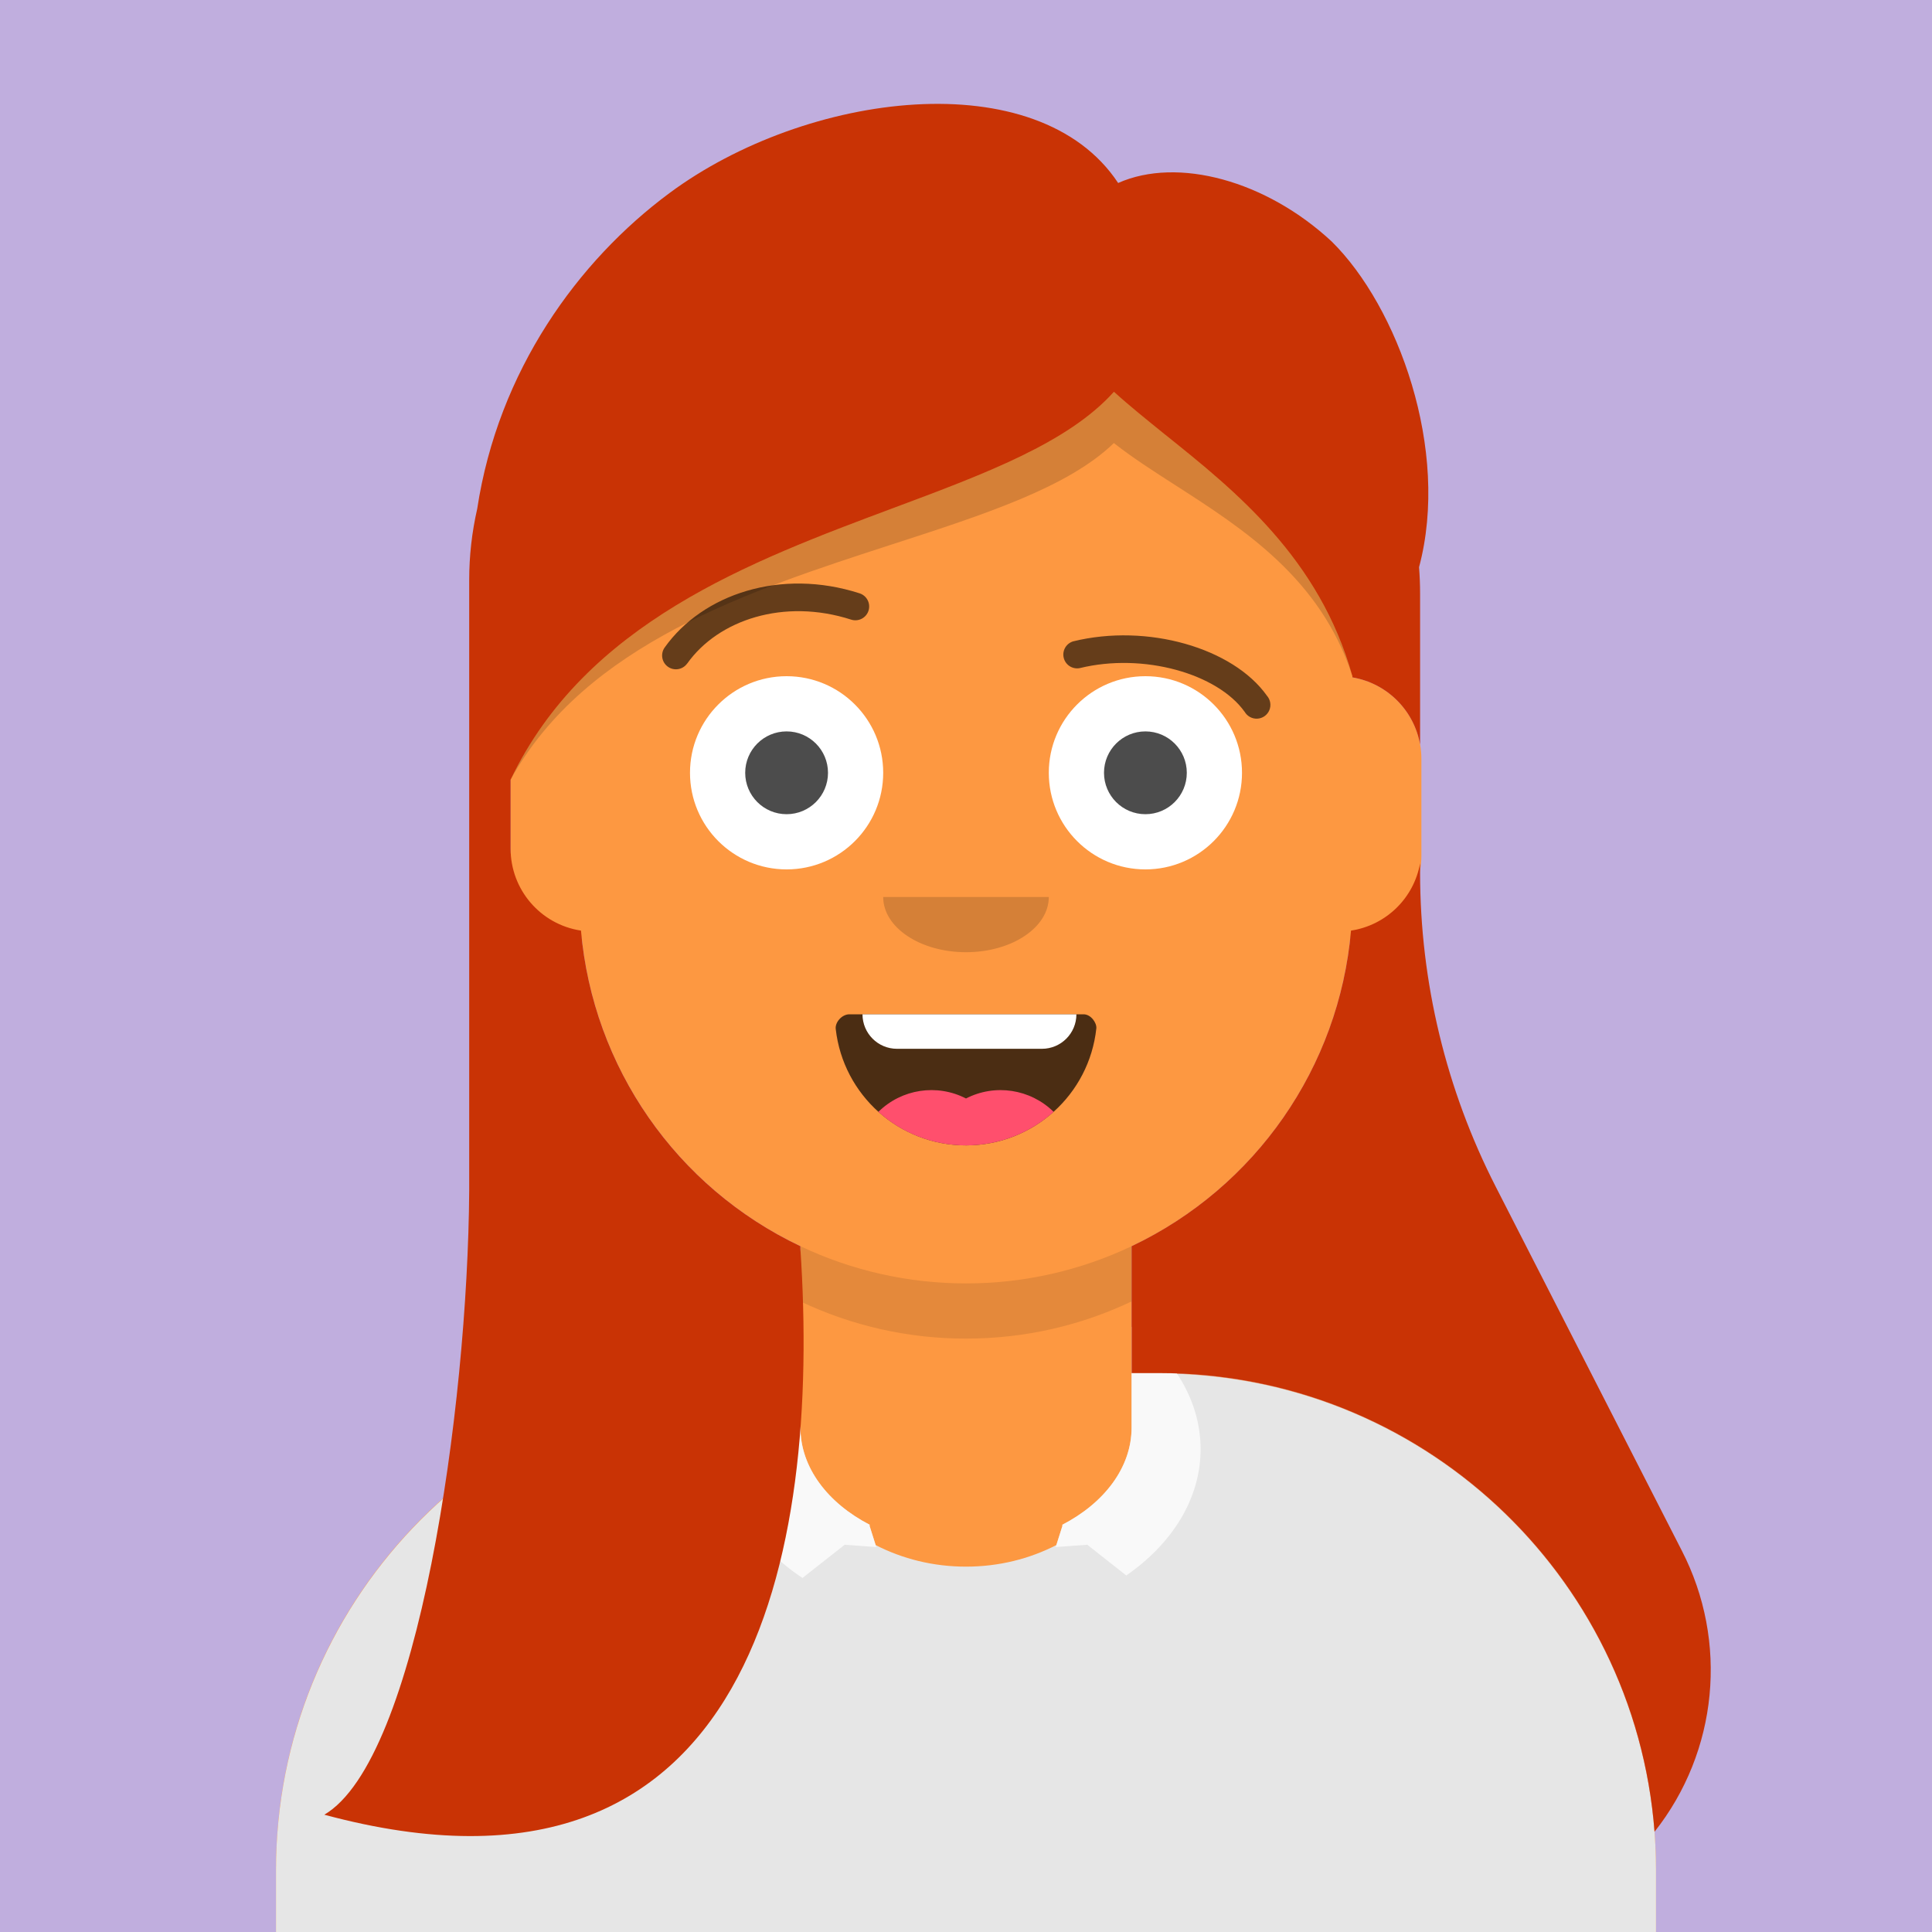
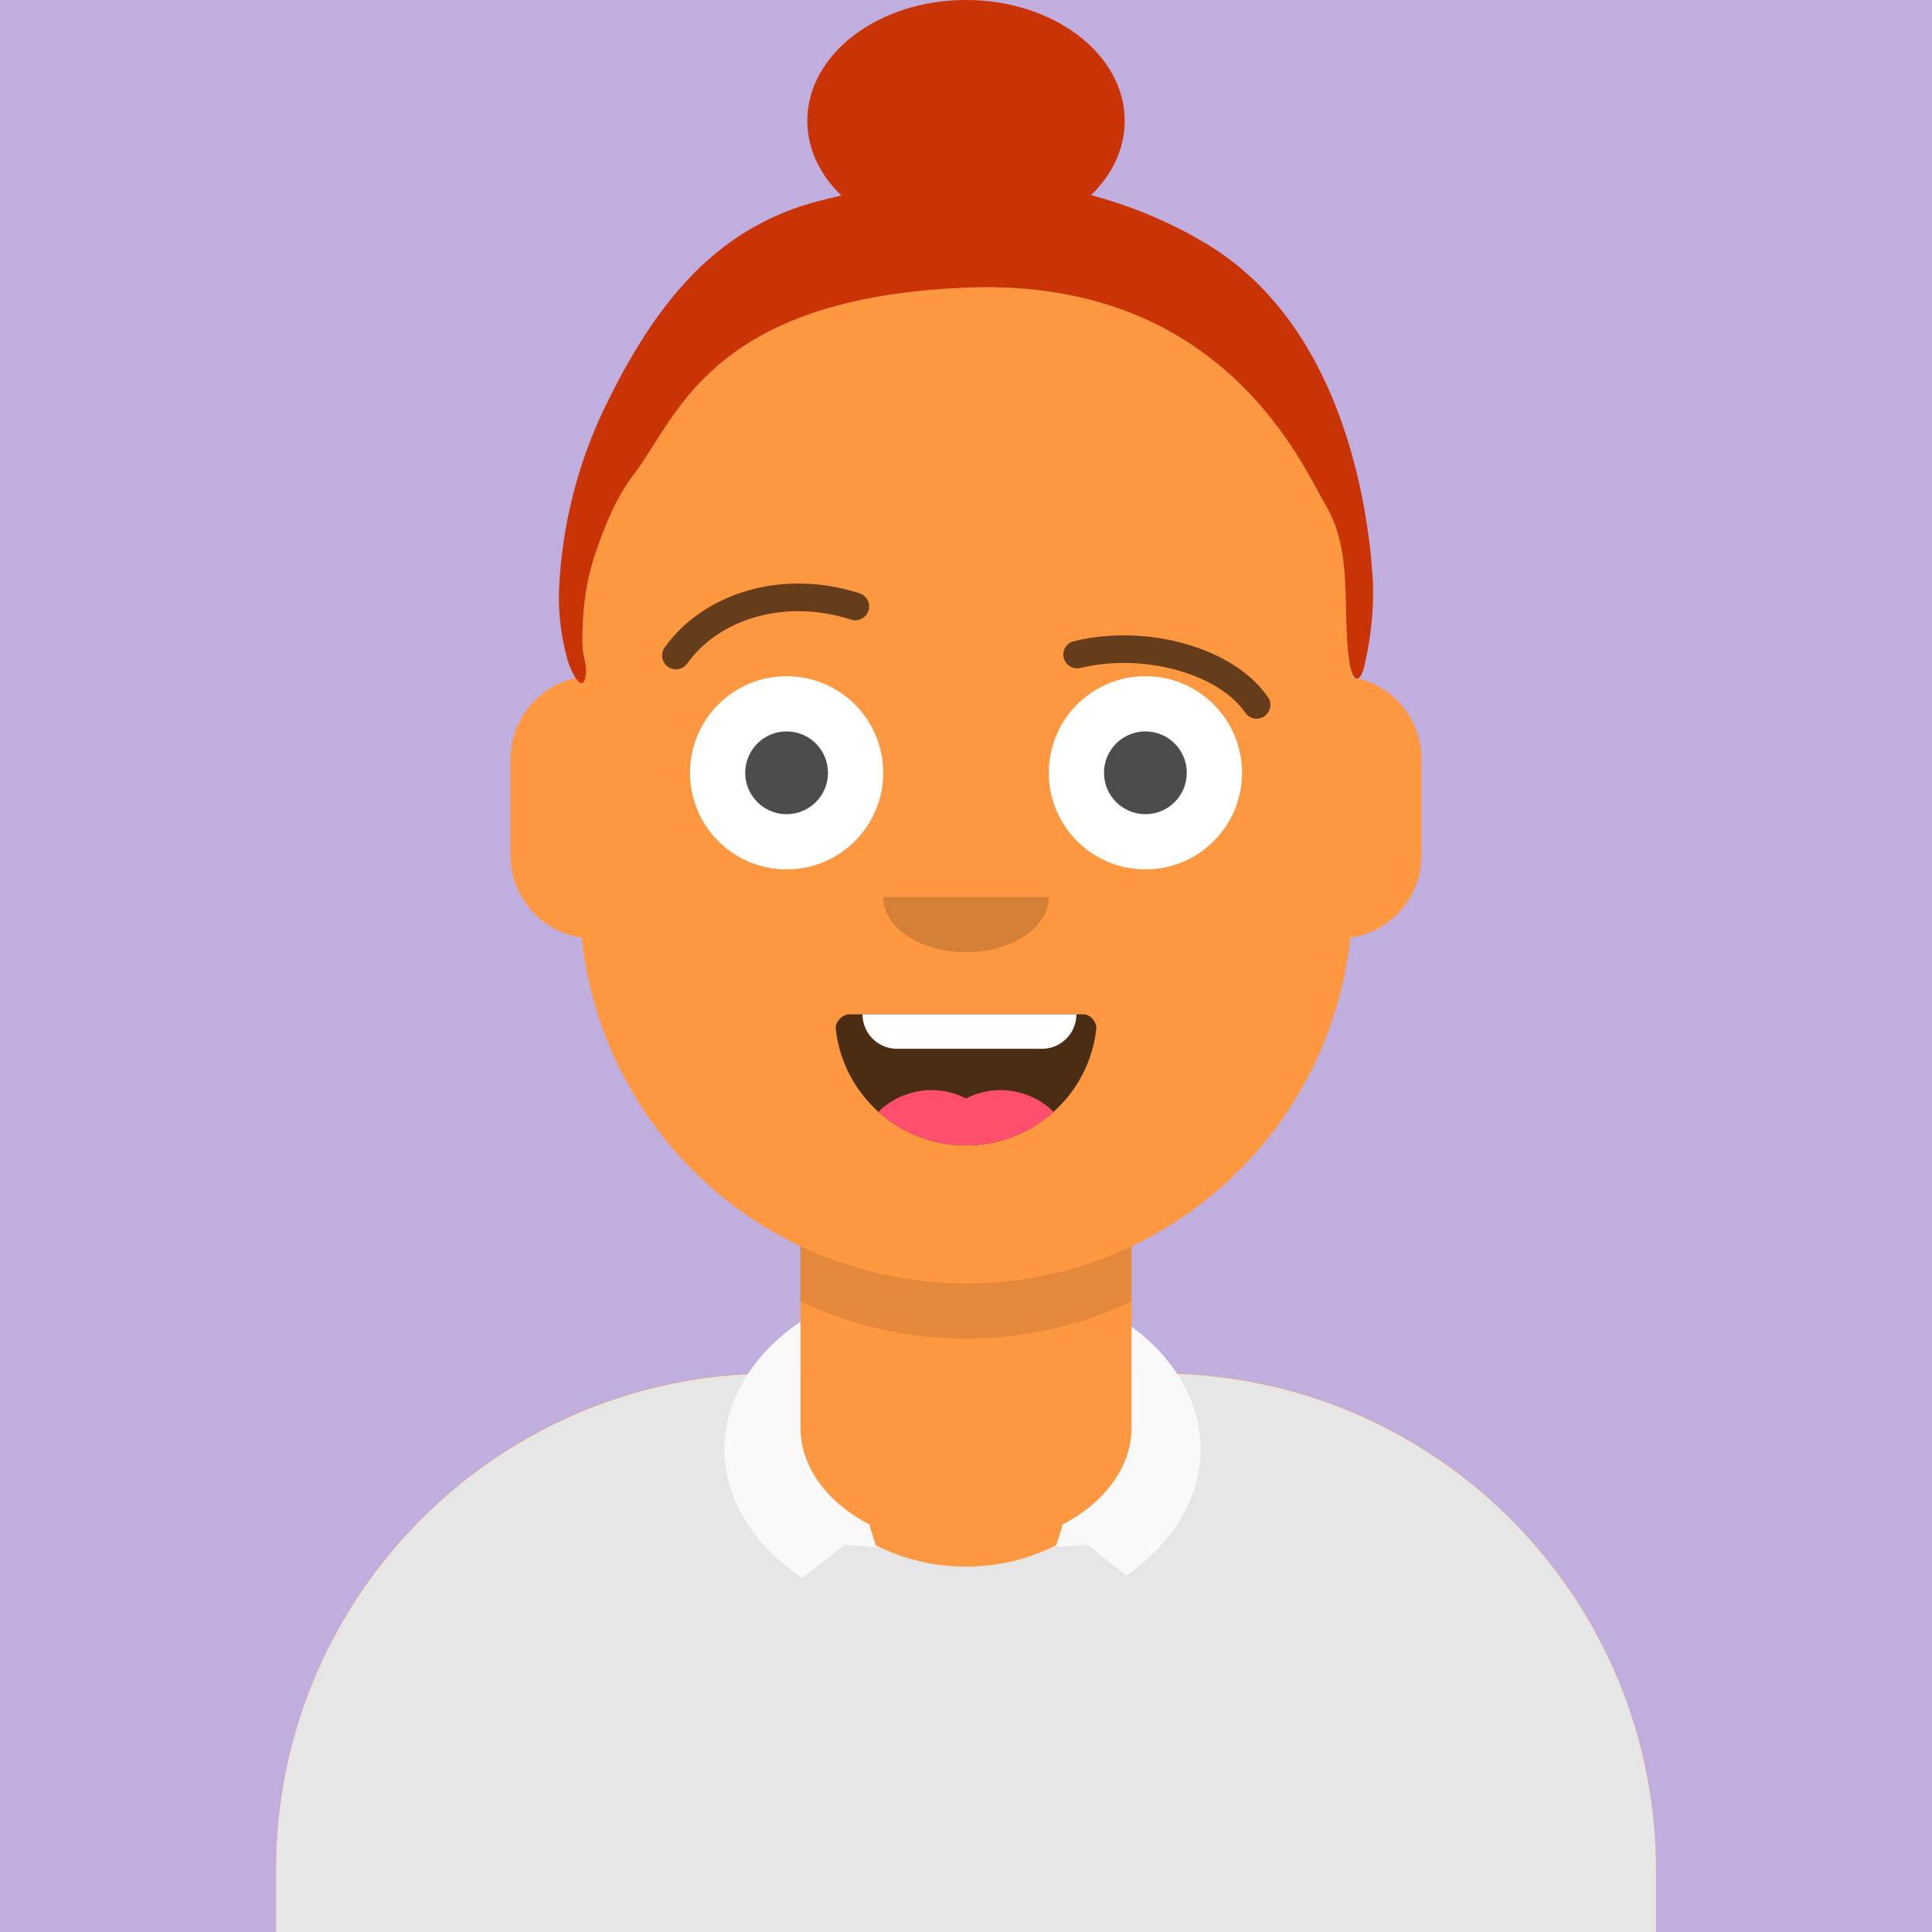
<svg xmlns="http://www.w3.org/2000/svg" viewBox="0 0 280 280" fill="none" shape-rendering="auto">
  <mask id="viewboxMask">
    <rect width="280" height="280" rx="0" ry="0" x="0" y="0" fill="#fff" />
  </mask>
  <g mask="url(#viewboxMask)">
    <rect fill="#c0aede" width="280" height="280" x="0" y="0" />
    <g transform="translate(8)">
      <path d="M132 36a56 56 0 0 0-56 56v6.17A12 12 0 0 0 66 110v14a12 12 0 0 0 10.3 11.88 56.04 56.04 0 0 0 31.7 44.73v18.4h-4a72 72 0 0 0-72 72v9h200v-9a72 72 0 0 0-72-72h-4v-18.39a56.04 56.04 0 0 0 31.7-44.73A12 12 0 0 0 198 124v-14a12 12 0 0 0-10-11.83V92a56 56 0 0 0-56-56Z" fill="#fd9841" />
      <path d="M108 180.61v8a55.79 55.79 0 0 0 24 5.39c8.59 0 16.73-1.93 24-5.39v-8a55.79 55.79 0 0 1-24 5.39 55.79 55.79 0 0 1-24-5.39Z" fill="#000" fill-opacity=".1" />
      <g transform="translate(0 170)">
        <path d="M100.37 29.14a27.6 27.6 0 0 1 7.63-7.57v15.3c0 5.83 3.98 10.98 10.08 14.13l-.08.06.9 2.86c3.89 2 8.35 3.13 13.1 3.13s9.21-1.13 13.1-3.13l.9-2.86-.08-.06c6.1-3.15 10.08-8.3 10.08-14.12v-14.6a27.1 27.1 0 0 1 6.6 6.82 72 72 0 0 1 69.4 71.95V110H32v-8.95a72 72 0 0 1 68.37-71.9Z" fill="#e6e6e6" />
        <path d="M108 21.57c-6.77 4.6-11 11.17-11 18.46 0 7.4 4.36 14.05 11.3 18.66l6.12-4.81 4.58.33-1-3.15.08-.06c-6.1-3.15-10.08-8.3-10.08-14.12v-15.3ZM156 36.88c0 5.82-3.98 10.97-10.08 14.12l.08.06-1 3.15 4.58-.33 5.65 4.45c6.63-4.6 10.77-11.1 10.77-18.3 0-6.92-3.82-13.2-10-17.75v14.6Z" fill="#fff" fill-opacity=".75" />
      </g>
      <g transform="translate(78 134)">
        <path fill-rule="evenodd" clip-rule="evenodd" d="M35.12 15.13a19 19 0 0 0 37.77-.09c.08-.77-.77-2.04-1.85-2.04H37.1C36 13 35 14.18 35.12 15.13Z" fill="#000" fill-opacity=".7" />
        <path d="M70 13H39a5 5 0 0 0 5 5h21a5 5 0 0 0 5-5Z" fill="#fff" />
        <path d="M66.7 27.14A10.96 10.96 0 0 0 54 25.2a10.95 10.95 0 0 0-12.7 1.94A18.93 18.93 0 0 0 54 32c4.88 0 9.33-1.84 12.7-4.86Z" fill="#FF4F6D" />
      </g>
      <g transform="translate(104 122)">
        <path fill-rule="evenodd" clip-rule="evenodd" d="M16 8c0 4.42 5.37 8 12 8s12-3.58 12-8" fill="#000" fill-opacity=".16" />
      </g>
      <g transform="translate(76 90)">
        <path d="M44 22a14 14 0 1 1-28 0 14 14 0 0 1 28 0ZM96 22a14 14 0 1 1-28 0 14 14 0 0 1 28 0Z" fill="#fff" />
        <path d="M36 22a6 6 0 1 1-12 0 6 6 0 0 1 12 0ZM88 22a6 6 0 1 1-12 0 6 6 0 0 1 12 0Z" fill="#000" fill-opacity=".7" />
      </g>
      <g transform="translate(76 82)">
        <path d="M15.6 14.16c4.49-6.32 14-9.5 23.75-6.36a2 2 0 1 0 1.23-3.81c-11.41-3.68-22.74.1-28.25 7.85a2 2 0 1 0 3.26 2.32ZM96.38 21.16c-3.92-5.51-14.65-8.6-23.9-6.33a2 2 0 0 1-.95-3.88c10.74-2.64 23.17.94 28.1 7.9a2 2 0 1 1-3.25 2.3Z" fill="#000" fill-opacity=".6" />
      </g>
      <g transform="translate(-1)">
-         <path d="M67 113c10.86-22.7 34.67-31.6 55.44-39.36 13.32-4.97 25.39-9.48 32-16.86 2.22 2.02 4.75 4.05 7.41 6.2C172.06 71.16 184.21 80.91 189 98v.17a12 12 0 0 1 9.81 9.72V86.04c0-1.3-.05-2.57-.15-3.84 4.54-17-3.1-37.78-12.66-47.2-9.48-8.82-22.3-12.32-30.95-8.48C143.45 8.98 109.9 13.24 90 28c-13.22 9.8-24.79 25.72-27.84 45.75A46.18 46.18 0 0 0 61 84.05v88.5c-.2 31.5-7.4 82.49-21 90.45 62.36 16.8 71.93-38.15 69-82v-.39a56.03 56.03 0 0 1-31.8-45.74A12 12 0 0 1 67 123v-10ZM157 180.61a56.03 56.03 0 0 0 31.8-45.74 12 12 0 0 0 10.01-9.76v1.36A100 100 0 0 0 209.78 172l26.95 52.71a37.79 37.79 0 0 1-3.94 40.76A72 72 0 0 0 161 199h-4v-18.39Z" fill="#c93305" />
-         <path d="M67 113c10.86-22.7 34.67-31.6 55.44-39.36 13.32-4.97 25.39-9.48 32-16.86 2.22 2.02 4.75 4.05 7.41 6.2 10.19 8.17 22.3 17.89 27.11 34.9-4.57-14.04-15.75-21.22-25.6-27.55-3.21-2.06-6.28-4.03-8.93-6.12-6.6 6.4-18.67 10.32-32 14.64C101.68 85.58 77.87 93.3 67 113Z" fill="#000" fill-opacity=".16" />
+         <path d="M151.12 28.28c3.06-2.97 4.88-6.71 4.88-10.78C156 7.84 145.7 0 133 0s-23 7.84-23 17.5c0 4.1 1.85 7.86 4.94 10.84-.99.22-1.95.45-2.9.69-15.1 3.8-24.02 14.62-31.68 30.62a67.68 67.68 0 0 0-6.34 25.83c-.13 3.41.33 6.94 1.25 10.22.33 1.2 2.15 5.39 2.65 2 .1-.66-.07-1.47-.24-2.27-.12-.55-.23-1.1-.26-1.6-.08-1.56 0-3.15.11-4.72.2-2.92.73-5.8 1.65-8.59 1.33-3.98 3.02-8.3 5.6-11.67.97-1.25 1.88-2.7 2.88-4.27 5.63-8.9 13.68-21.6 45.34-22.9 34.3-1.42 46.78 21.66 51.21 29.87.38.7.7 1.3.97 1.75 2.67 4.53 2.78 9.75 2.9 14.91.05 2.71.11 5.41.54 8 .47 2.84 1.54 2.78 2.13.23 1-4.33 1.47-8.83 1.15-13.28-.72-10.05-4.4-36.45-24.6-48.15a65.52 65.52 0 0 0-16.18-6.73Z" fill="#c93305" />
      </g>
      <g transform="translate(49 72)" />
      <g transform="translate(62 42)" />
    </g>
  </g>
</svg>
